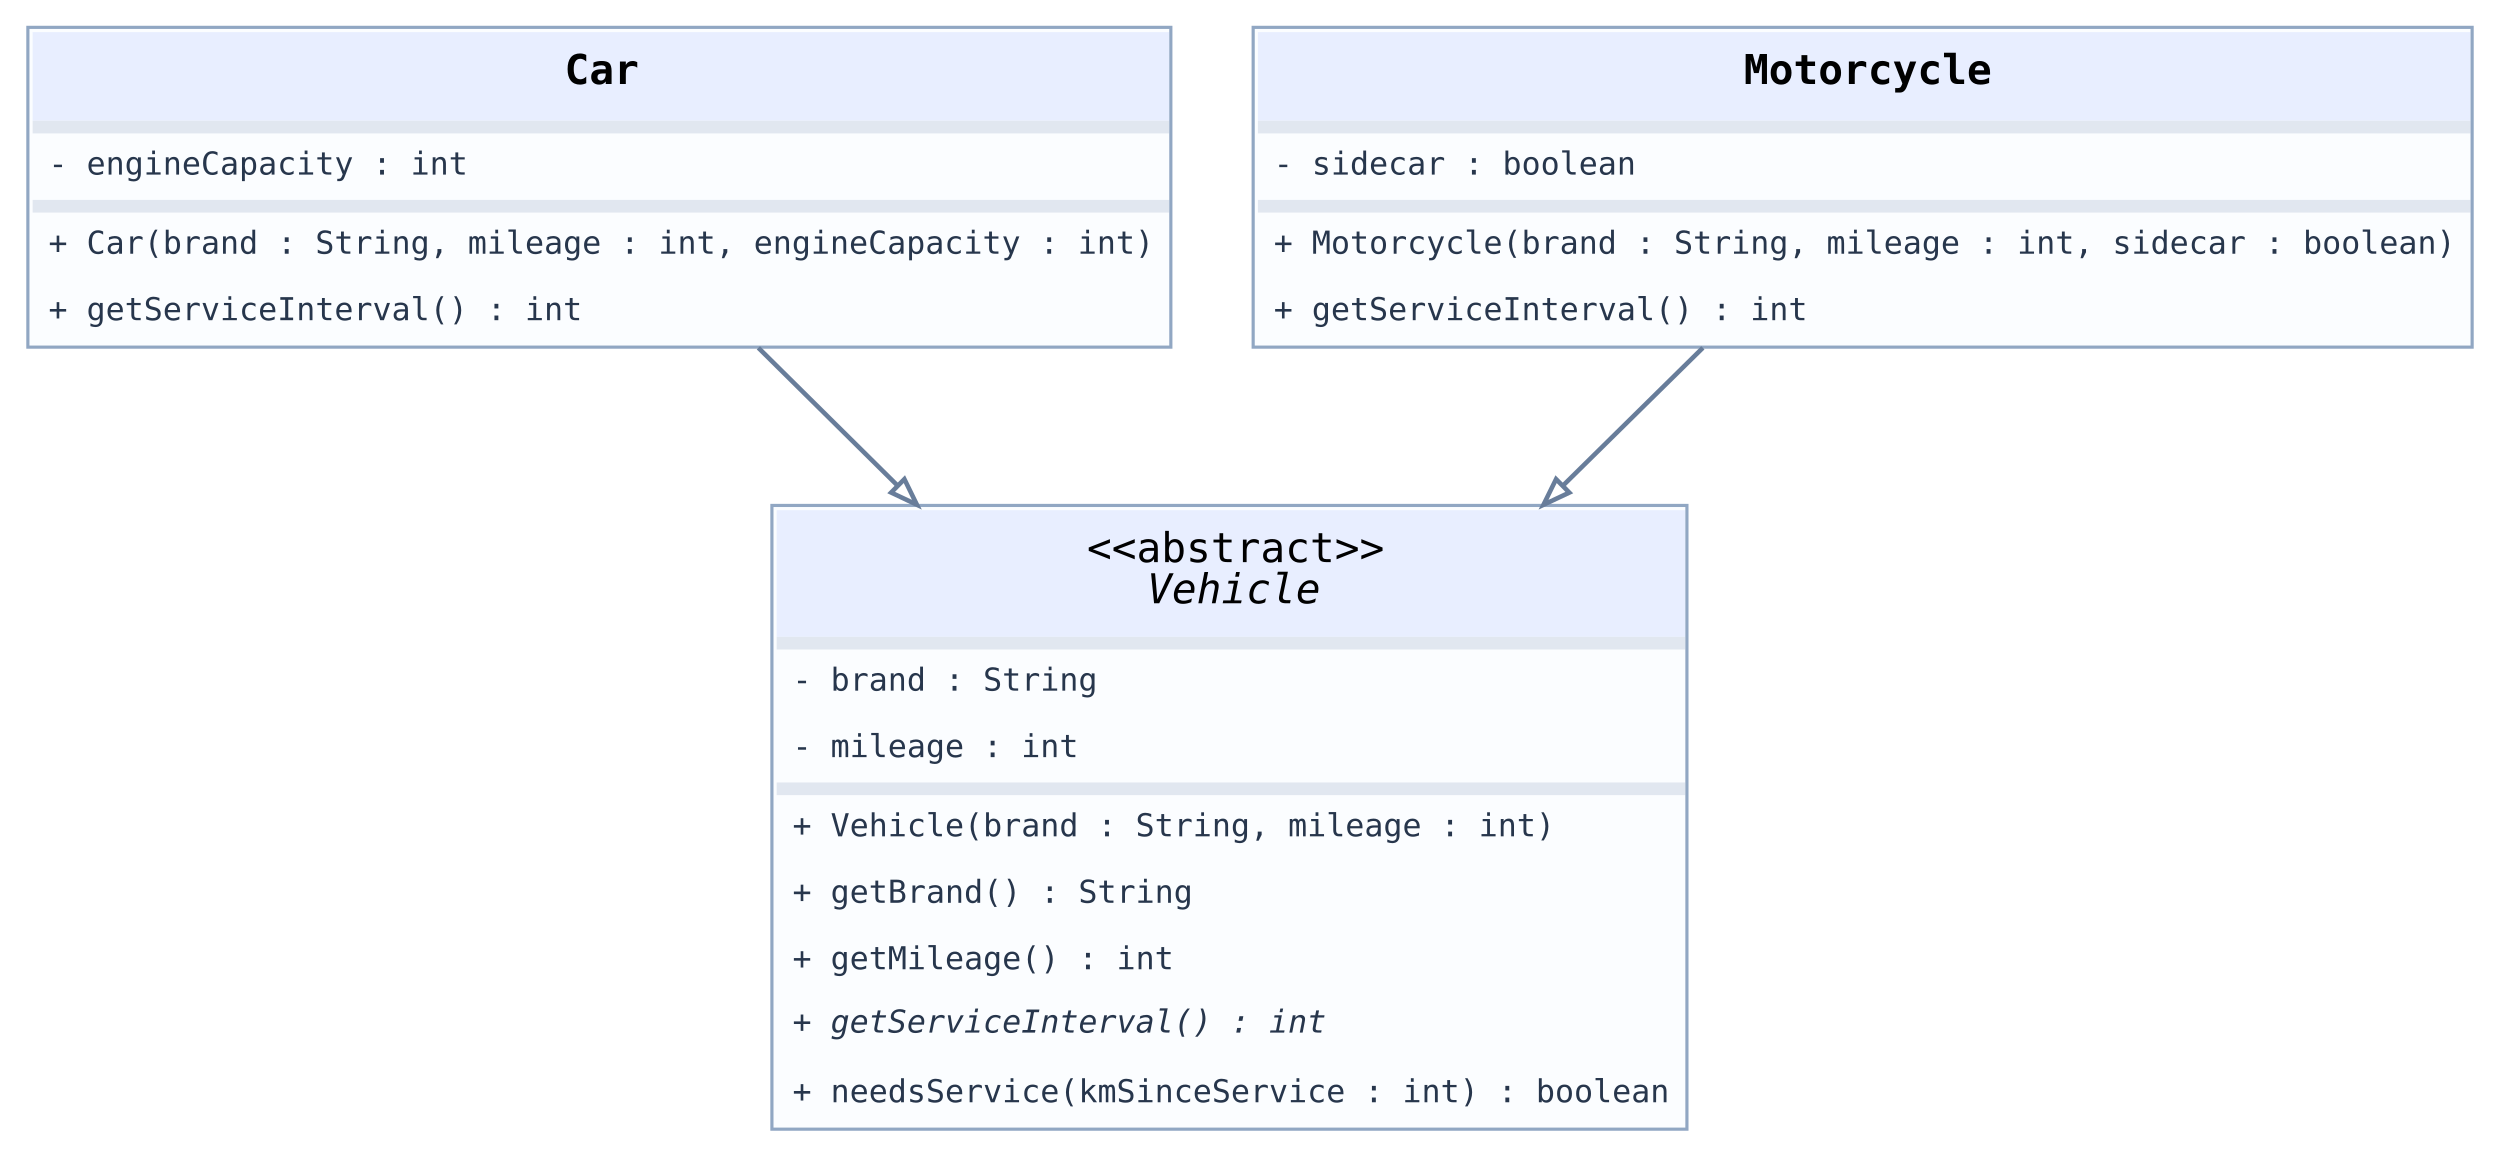
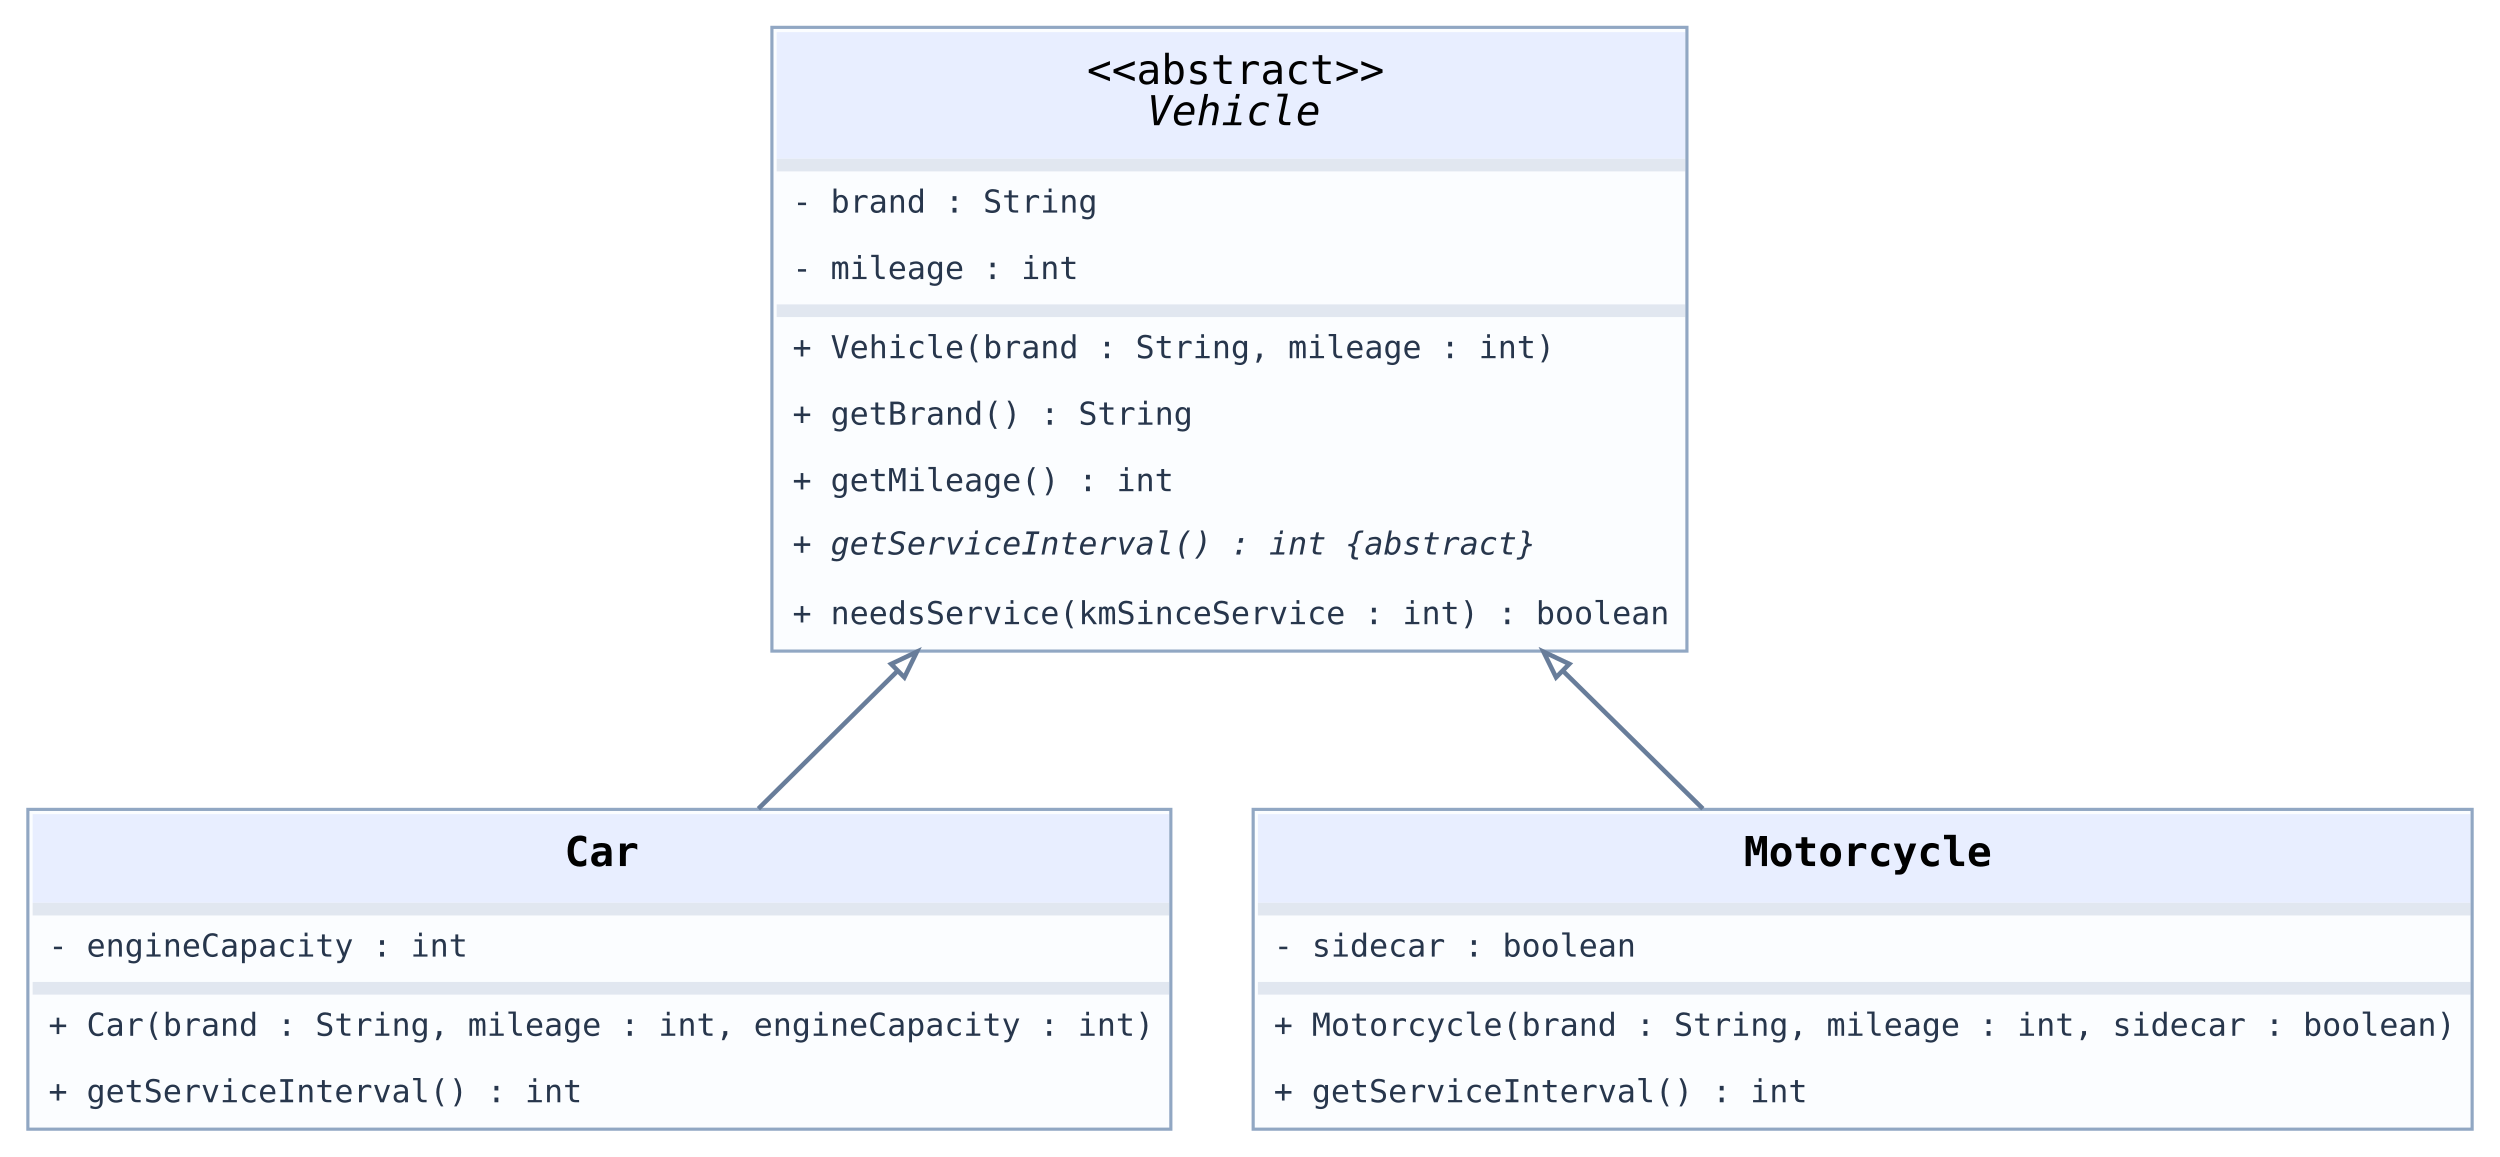
<svg xmlns="http://www.w3.org/2000/svg" width="789pt" height="365pt" viewBox="0.00 0.00 789.28 365.28">
  <g id="graph0" class="graph" transform="scale(1 1) rotate(0) translate(8.64 356.64)">
    <g id="node1" class="node">
-       <polygon fill="#fbfdff" stroke="transparent" points="235,0 235,-197 524,-197 524,0 235,0" />
-       <polygon fill="#e8eeff" stroke="transparent" points="236.5,-155.5 236.5,-195.5 523.5,-195.5 523.5,-155.5 236.5,-155.5" />
-       <text text-anchor="start" x="334.5" y="-179.1" font-family="DejaVu Sans Mono" font-size="13.00">&lt;&lt;abstract&gt;&gt;</text>
-       <text text-anchor="start" x="353.5" y="-166.1" font-family="DejaVu Sans Mono" font-style="italic" font-size="13.00">Vehicle</text>
-       <polygon fill="#e1e7f0" stroke="transparent" points="236.5,-151.5 236.5,-155.5 523.5,-155.5 523.5,-151.5 236.5,-151.5" />
-       <text text-anchor="start" x="241.5" y="-138.5" font-family="DejaVu Sans Mono" font-size="10.00" fill="#27364c">- brand : String</text>
-       <text text-anchor="start" x="241.5" y="-117.5" font-family="DejaVu Sans Mono" font-size="10.00" fill="#27364c">- mileage : int</text>
-       <polygon fill="#e1e7f0" stroke="transparent" points="236.5,-105.5 236.5,-109.5 523.5,-109.5 523.5,-105.5 236.5,-105.5" />
-       <text text-anchor="start" x="241.5" y="-92.5" font-family="DejaVu Sans Mono" font-size="10.00" fill="#27364c">+ Vehicle(brand : String, mileage : int)</text>
-       <text text-anchor="start" x="241.5" y="-71.5" font-family="DejaVu Sans Mono" font-size="10.00" fill="#27364c">+ getBrand() : String</text>
-       <text text-anchor="start" x="241.5" y="-50.5" font-family="DejaVu Sans Mono" font-size="10.00" fill="#27364c">+ getMileage() : int</text>
-       <text text-anchor="start" x="241.5" y="-30.5" font-family="DejaVu Sans Mono" font-style="italic" font-size="10.00" fill="#27364c">+ getServiceInterval() : int</text>
-       <text text-anchor="start" x="241.5" y="-8.5" font-family="DejaVu Sans Mono" font-size="10.00" fill="#27364c">+ needsService(kmSinceService : int) : boolean</text>
-       <polygon fill="none" stroke="#91a7c3" points="235,0 235,-197 524,-197 524,0 235,0" />
+       <polygon fill="#fbfdff" stroke="transparent" points="235,-151 235,-348 524,-348 524,-151 235,-151" />
+       <polygon fill="#e8eeff" stroke="transparent" points="236.5,-306.5 236.5,-346.5 523.5,-346.5 523.5,-306.5 236.5,-306.5" />
+       <text text-anchor="start" x="334.5" y="-330.1" font-family="DejaVu Sans Mono" font-size="13.00">&lt;&lt;abstract&gt;&gt;</text>
+       <text text-anchor="start" x="353.5" y="-317.1" font-family="DejaVu Sans Mono" font-style="italic" font-size="13.00">Vehicle</text>
+       <polygon fill="#e1e7f0" stroke="transparent" points="236.5,-302.5 236.5,-306.5 523.5,-306.5 523.5,-302.5 236.5,-302.5" />
+       <text text-anchor="start" x="241.5" y="-289.5" font-family="DejaVu Sans Mono" font-size="10.00" fill="#27364c">- brand : String</text>
+       <text text-anchor="start" x="241.5" y="-268.5" font-family="DejaVu Sans Mono" font-size="10.00" fill="#27364c">- mileage : int</text>
+       <polygon fill="#e1e7f0" stroke="transparent" points="236.5,-256.5 236.5,-260.5 523.5,-260.5 523.5,-256.5 236.5,-256.5" />
+       <text text-anchor="start" x="241.5" y="-243.5" font-family="DejaVu Sans Mono" font-size="10.00" fill="#27364c">+ Vehicle(brand : String, mileage : int)</text>
+       <text text-anchor="start" x="241.5" y="-222.5" font-family="DejaVu Sans Mono" font-size="10.00" fill="#27364c">+ getBrand() : String</text>
+       <text text-anchor="start" x="241.5" y="-201.5" font-family="DejaVu Sans Mono" font-size="10.00" fill="#27364c">+ getMileage() : int</text>
+       <text text-anchor="start" x="241.5" y="-181.5" font-family="DejaVu Sans Mono" font-style="italic" font-size="10.00" fill="#27364c">+ getServiceInterval() : int {abstract}</text>
+       <text text-anchor="start" x="241.5" y="-159.5" font-family="DejaVu Sans Mono" font-size="10.00" fill="#27364c">+ needsService(kmSinceService : int) : boolean</text>
+       <polygon fill="none" stroke="#91a7c3" points="235,-151 235,-348 524,-348 524,-151 235,-151" />
    </g>
    <g id="node2" class="node">
-       <polygon fill="#fbfdff" stroke="transparent" points="0,-247 0,-348 361,-348 361,-247 0,-247" />
-       <polygon fill="#e8eeff" stroke="transparent" points="1.5,-318.5 1.5,-346.5 360.5,-346.5 360.5,-318.5 1.5,-318.5" />
-       <text text-anchor="start" x="169.5" y="-330.1" font-family="DejaVu Sans Mono" font-weight="bold" font-size="13.00">Car</text>
-       <polygon fill="#e1e7f0" stroke="transparent" points="1.5,-314.5 1.5,-318.5 360.5,-318.5 360.5,-314.5 1.5,-314.5" />
-       <text text-anchor="start" x="6.5" y="-301.5" font-family="DejaVu Sans Mono" font-size="10.00" fill="#27364c">- engineCapacity : int</text>
-       <polygon fill="#e1e7f0" stroke="transparent" points="1.5,-289.5 1.5,-293.5 360.5,-293.5 360.5,-289.5 1.5,-289.5" />
-       <text text-anchor="start" x="6.5" y="-276.5" font-family="DejaVu Sans Mono" font-size="10.00" fill="#27364c">+ Car(brand : String, mileage : int, engineCapacity : int)</text>
-       <text text-anchor="start" x="6.5" y="-255.5" font-family="DejaVu Sans Mono" font-size="10.00" fill="#27364c">+ getServiceInterval() : int</text>
-       <polygon fill="none" stroke="#91a7c3" points="0,-247 0,-348 361,-348 361,-247 0,-247" />
+       <polygon fill="#fbfdff" stroke="transparent" points="0,0 0,-101 361,-101 361,0 0,0" />
+       <polygon fill="#e8eeff" stroke="transparent" points="1.5,-71.5 1.5,-99.5 360.5,-99.5 360.5,-71.5 1.5,-71.5" />
+       <text text-anchor="start" x="169.5" y="-83.1" font-family="DejaVu Sans Mono" font-weight="bold" font-size="13.00">Car</text>
+       <polygon fill="#e1e7f0" stroke="transparent" points="1.5,-67.5 1.5,-71.5 360.5,-71.5 360.5,-67.5 1.5,-67.5" />
+       <text text-anchor="start" x="6.5" y="-54.5" font-family="DejaVu Sans Mono" font-size="10.00" fill="#27364c">- engineCapacity : int</text>
+       <polygon fill="#e1e7f0" stroke="transparent" points="1.5,-42.5 1.5,-46.5 360.5,-46.5 360.5,-42.5 1.5,-42.5" />
+       <text text-anchor="start" x="6.5" y="-29.5" font-family="DejaVu Sans Mono" font-size="10.00" fill="#27364c">+ Car(brand : String, mileage : int, engineCapacity : int)</text>
+       <text text-anchor="start" x="6.5" y="-8.5" font-family="DejaVu Sans Mono" font-size="10.00" fill="#27364c">+ getServiceInterval() : int</text>
+       <polygon fill="none" stroke="#91a7c3" points="0,0 0,-101 361,-101 361,0 0,0" />
    </g>
    <g id="edge1" class="edge">
-       <path fill="none" stroke="#687d9a" stroke-width="1.45" d="M230.72,-246.79C244.24,-233.41 259.38,-218.41 274.69,-203.26" />
-       <polygon fill="none" stroke="#687d9a" stroke-width="1.45" points="276.84,-205.31 280.79,-197.22 272.66,-201.08 276.84,-205.31" />
+       <path fill="none" stroke="#687d9a" stroke-width="1.45" d="M230.72,-101.21C244.24,-114.59 259.38,-129.59 274.69,-144.74" />
+       <polygon fill="none" stroke="#687d9a" stroke-width="1.45" points="272.66,-146.92 280.79,-150.78 276.84,-142.69 272.66,-146.92" />
    </g>
    <g id="node3" class="node">
-       <polygon fill="#fbfdff" stroke="transparent" points="387,-247 387,-348 772,-348 772,-247 387,-247" />
-       <polygon fill="#e8eeff" stroke="transparent" points="388.5,-318.5 388.5,-346.5 771.5,-346.5 771.5,-318.5 388.5,-318.5" />
-       <text text-anchor="start" x="542" y="-330.1" font-family="DejaVu Sans Mono" font-weight="bold" font-size="13.00">Motorcycle</text>
-       <polygon fill="#e1e7f0" stroke="transparent" points="388.5,-314.5 388.5,-318.5 771.5,-318.5 771.5,-314.5 388.5,-314.5" />
-       <text text-anchor="start" x="393.5" y="-301.5" font-family="DejaVu Sans Mono" font-size="10.00" fill="#27364c">- sidecar : boolean</text>
-       <polygon fill="#e1e7f0" stroke="transparent" points="388.5,-289.5 388.5,-293.5 771.5,-293.5 771.5,-289.5 388.5,-289.5" />
-       <text text-anchor="start" x="393.5" y="-276.5" font-family="DejaVu Sans Mono" font-size="10.00" fill="#27364c">+ Motorcycle(brand : String, mileage : int, sidecar : boolean)</text>
-       <text text-anchor="start" x="393.5" y="-255.5" font-family="DejaVu Sans Mono" font-size="10.00" fill="#27364c">+ getServiceInterval() : int</text>
-       <polygon fill="none" stroke="#91a7c3" points="387,-247 387,-348 772,-348 772,-247 387,-247" />
+       <polygon fill="#fbfdff" stroke="transparent" points="387,0 387,-101 772,-101 772,0 387,0" />
+       <polygon fill="#e8eeff" stroke="transparent" points="388.5,-71.5 388.5,-99.5 771.5,-99.5 771.5,-71.5 388.5,-71.5" />
+       <text text-anchor="start" x="542" y="-83.1" font-family="DejaVu Sans Mono" font-weight="bold" font-size="13.00">Motorcycle</text>
+       <polygon fill="#e1e7f0" stroke="transparent" points="388.5,-67.5 388.5,-71.5 771.5,-71.5 771.5,-67.5 388.5,-67.5" />
+       <text text-anchor="start" x="393.5" y="-54.5" font-family="DejaVu Sans Mono" font-size="10.00" fill="#27364c">- sidecar : boolean</text>
+       <polygon fill="#e1e7f0" stroke="transparent" points="388.5,-42.5 388.5,-46.5 771.5,-46.5 771.5,-42.5 388.5,-42.5" />
+       <text text-anchor="start" x="393.5" y="-29.5" font-family="DejaVu Sans Mono" font-size="10.00" fill="#27364c">+ Motorcycle(brand : String, mileage : int, sidecar : boolean)</text>
+       <text text-anchor="start" x="393.5" y="-8.5" font-family="DejaVu Sans Mono" font-size="10.00" fill="#27364c">+ getServiceInterval() : int</text>
+       <polygon fill="none" stroke="#91a7c3" points="387,0 387,-101 772,-101 772,0 387,0" />
    </g>
    <g id="edge2" class="edge">
-       <path fill="none" stroke="#687d9a" stroke-width="1.45" d="M529.03,-246.79C515.44,-233.41 500.23,-218.41 484.84,-203.26" />
-       <polygon fill="none" stroke="#687d9a" stroke-width="1.45" points="486.85,-201.06 478.7,-197.22 482.67,-205.3 486.85,-201.06" />
+       <path fill="none" stroke="#687d9a" stroke-width="1.45" d="M529.03,-101.21C515.44,-114.59 500.23,-129.59 484.84,-144.74" />
+       <polygon fill="none" stroke="#687d9a" stroke-width="1.45" points="482.67,-142.7 478.7,-150.78 486.85,-146.94 482.67,-142.7" />
    </g>
  </g>
</svg>
